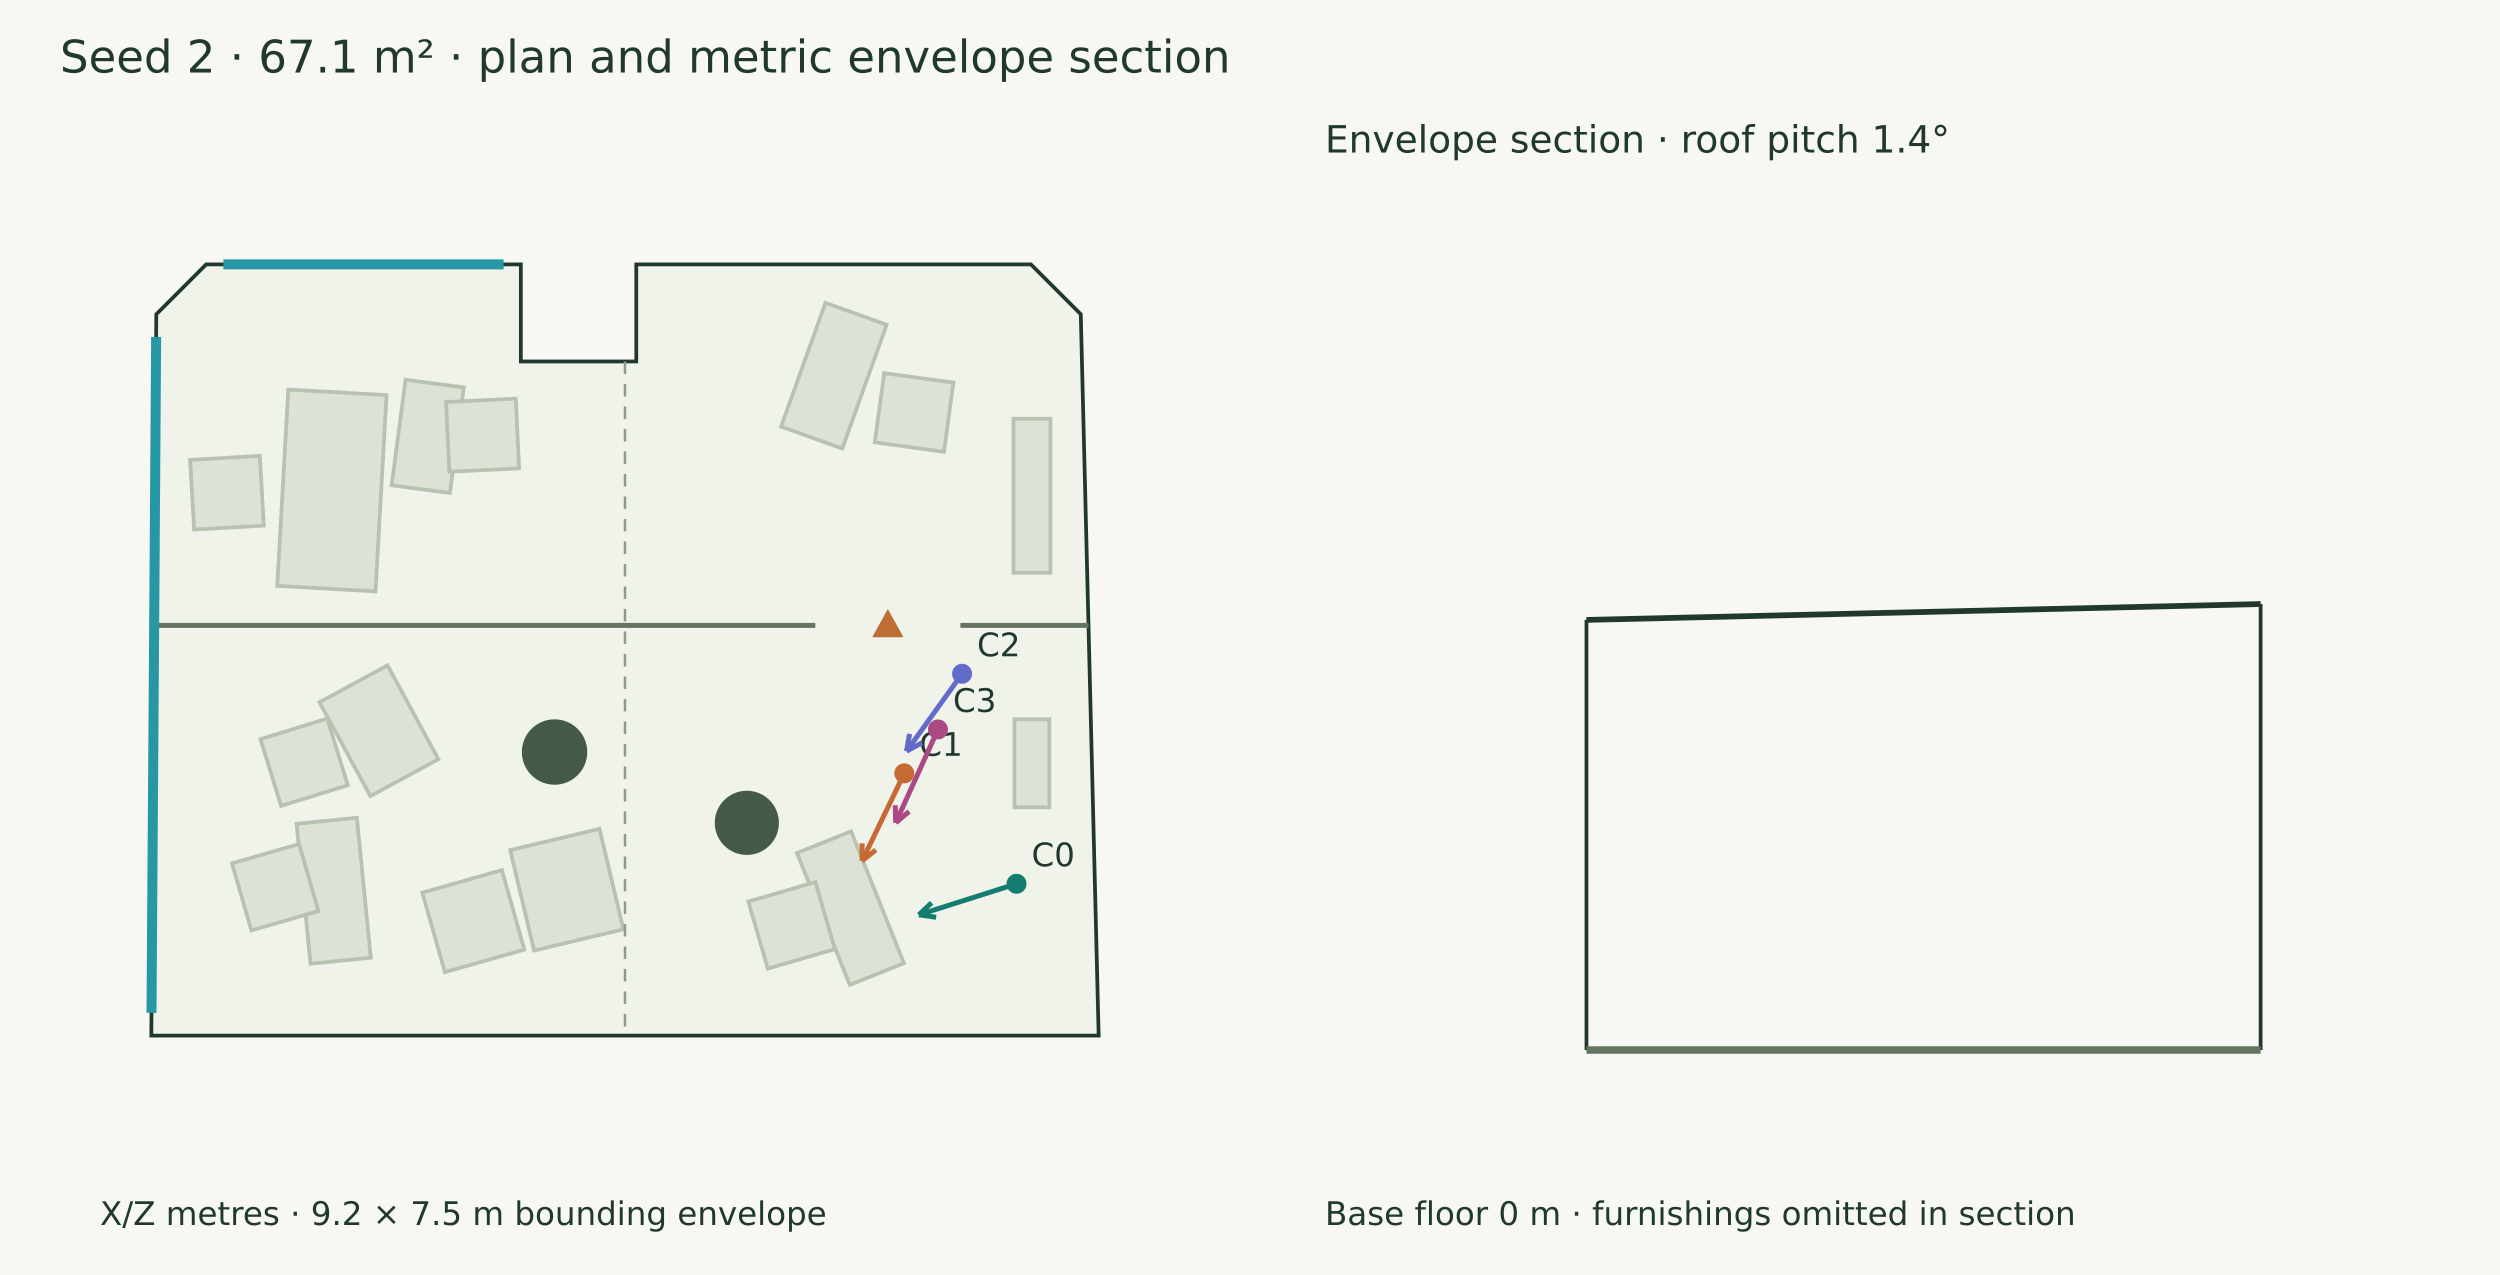
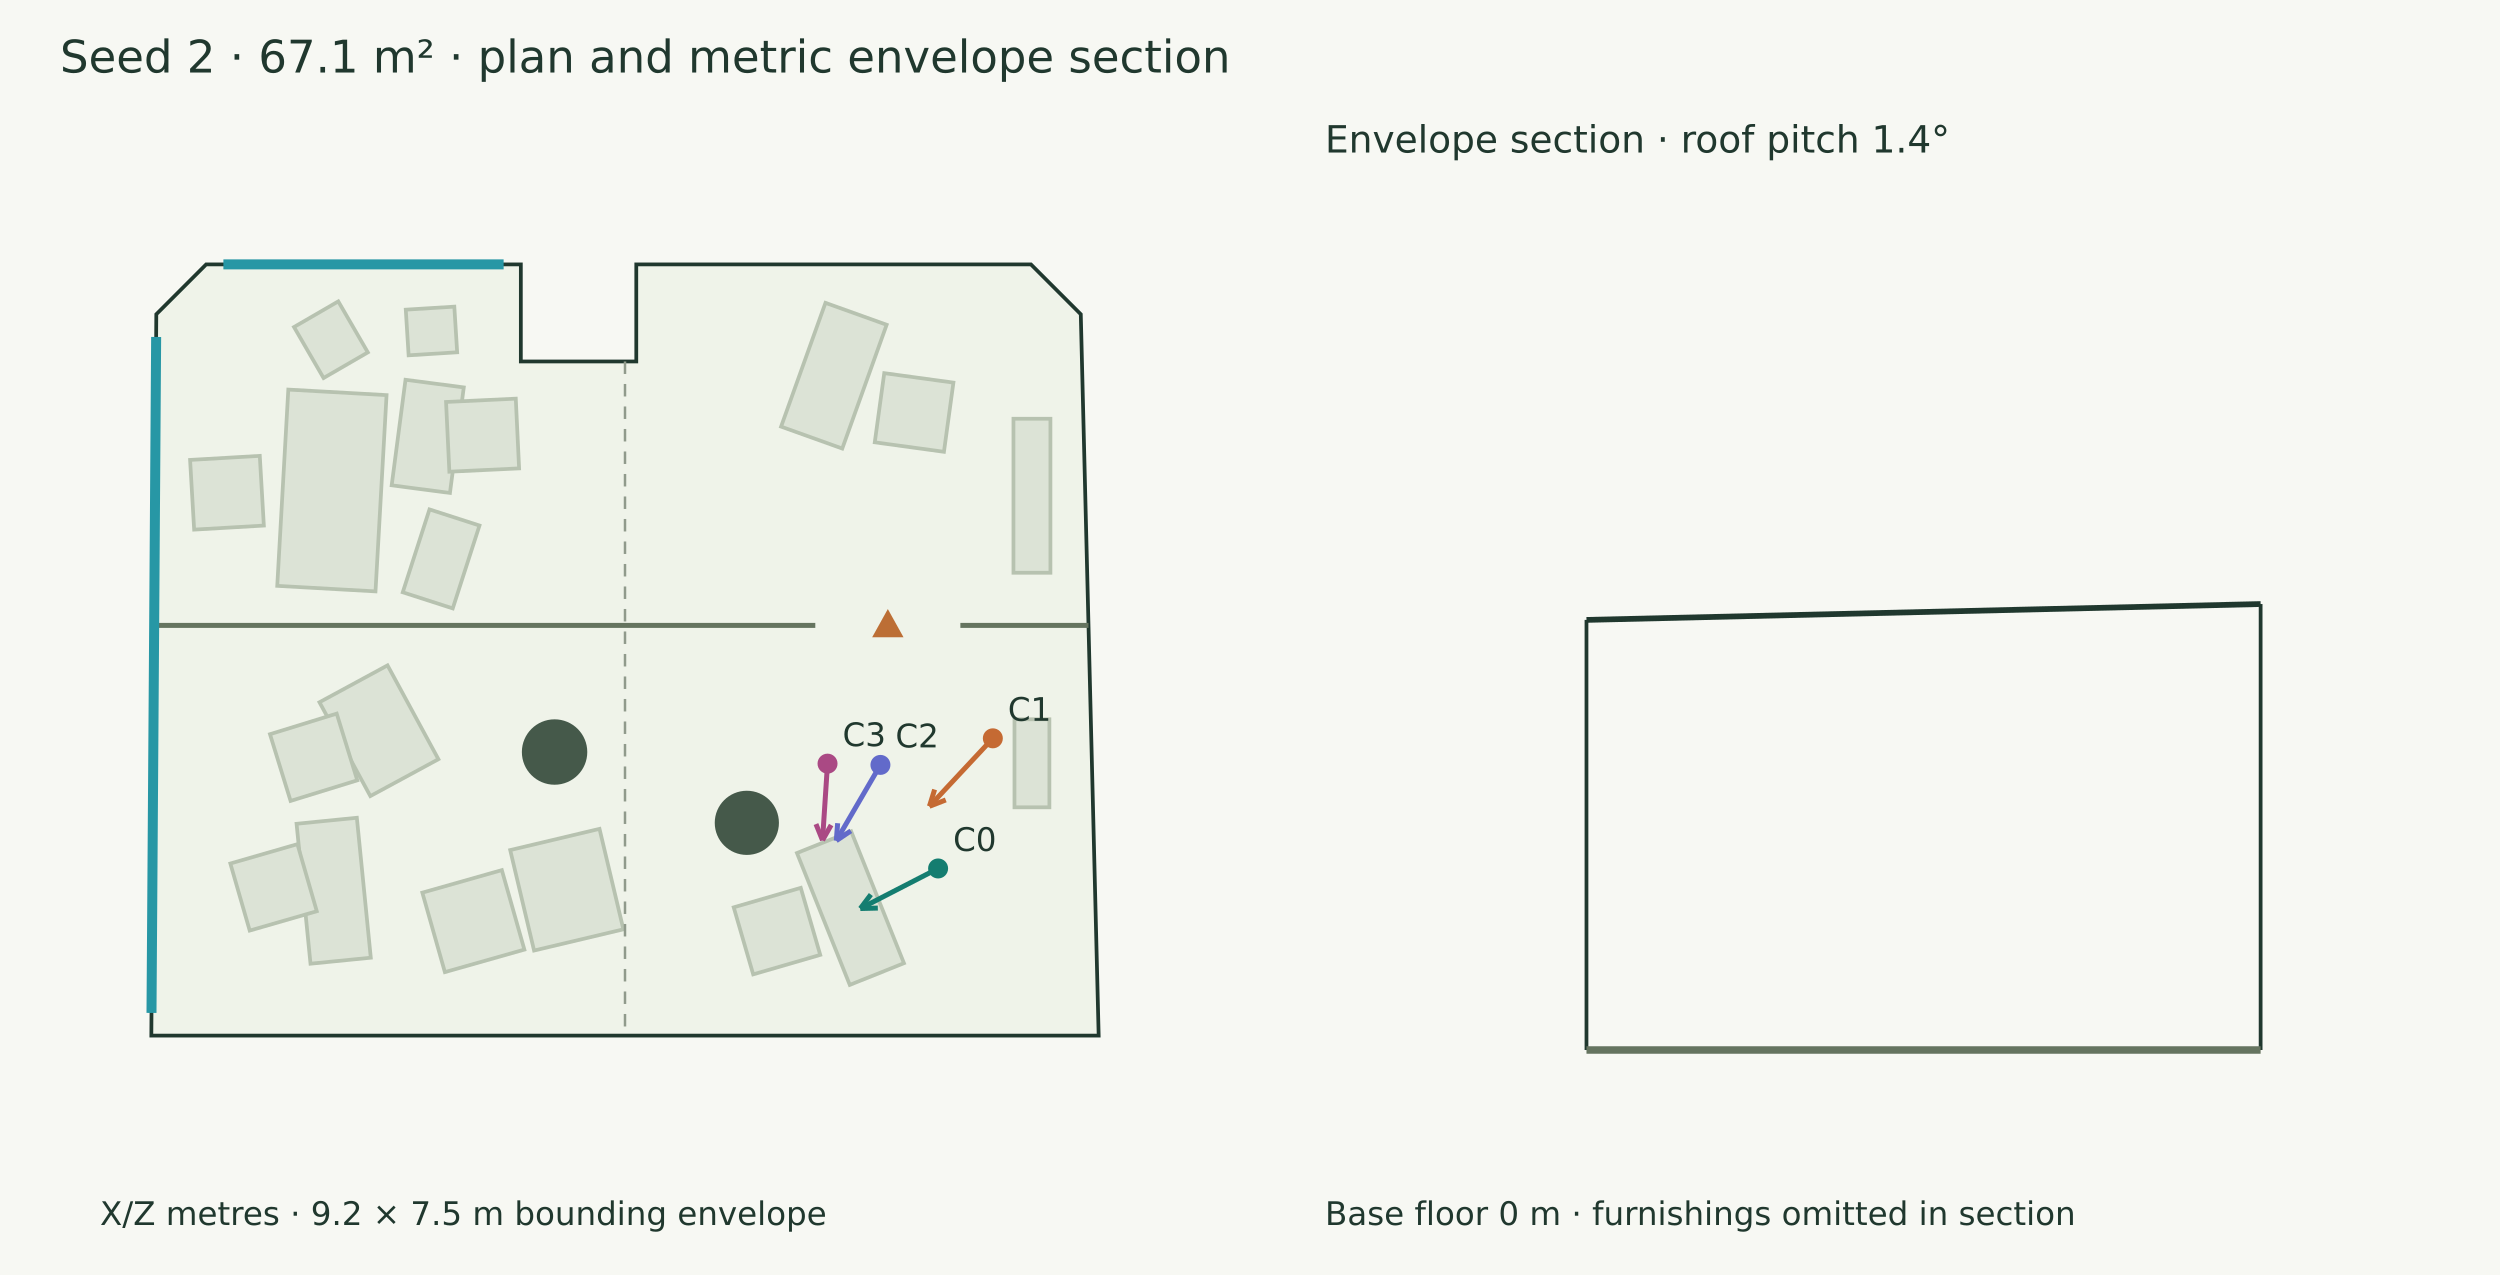
<svg xmlns="http://www.w3.org/2000/svg" width="1000" height="510" viewBox="0 0 1000 510">
  <rect width="100%" height="100%" fill="#f7f8f3" />
  <g font-family="DejaVu Sans" fill="#20382e">
    <text x="24.000" y="29.000" font-size="18">Seed 2 · 67.1 m² · plan and metric envelope section</text>
    <polygon points="82.471,105.751 208.336,105.751 208.336,144.590 254.511,144.590 254.511,105.751 412.361,105.751 432.311,125.701 439.466,414.249 60.534,414.249 62.521,125.701" fill="#eff3e9" stroke="#20382e" stroke-width="1.5" />
    <polygon points="154.623,158.049 150.196,236.556 110.897,234.340 115.324,155.833" fill="#dce3d6" stroke="#b7c2b0" stroke-width="1.5" />
    <polygon points="103.913,182.346 105.537,210.224 77.659,211.848 76.035,183.970" fill="#dce3d6" stroke="#b7c2b0" stroke-width="1.5" />
    <polygon points="312.434,170.648 330.187,121.138 354.656,129.912 336.903,179.422" fill="#dce3d6" stroke="#b7c2b0" stroke-width="1.5" />
    <polygon points="349.907,176.929 353.699,149.262 381.366,153.053 377.575,180.720" fill="#dce3d6" stroke="#b7c2b0" stroke-width="1.5" />
    <polygon points="156.669,194.128 162.204,151.909 185.509,154.965 179.974,197.183" fill="#dce3d6" stroke="#b7c2b0" stroke-width="1.5" />
    <polygon points="179.745,188.683 178.417,160.789 206.311,159.461 207.639,187.355" fill="#dce3d6" stroke="#b7c2b0" stroke-width="1.5" />
    <polygon points="239.802,331.544 249.348,371.726 213.629,380.212 204.083,340.029" fill="#dce3d6" stroke="#b7c2b0" stroke-width="1.5" />
    <polygon points="200.734,348.042 209.750,379.831 177.953,388.849 168.938,357.060" fill="#dce3d6" stroke="#b7c2b0" stroke-width="1.5" />
    <polygon points="155.014,266.144 175.358,303.679 148.136,318.435 127.791,280.900" fill="#dce3d6" stroke="#b7c2b0" stroke-width="1.5" />
-     <polygon points="130.876,287.417 139.112,314.100 112.429,322.337 104.192,295.654" fill="#dce3d6" stroke="#b7c2b0" stroke-width="1.5" />
+     <polygon points="134.678,285.444 142.915,312.127 116.231,320.364 107.994,293.680" fill="#dce3d6" stroke="#b7c2b0" stroke-width="1.5" />
    <polygon points="340.456,332.527 361.583,385.275 339.908,393.956 318.781,341.209" fill="#dce3d6" stroke="#b7c2b0" stroke-width="1.5" />
-     <polygon points="326.154,352.824 333.946,379.640 307.130,387.432 299.338,360.616" fill="#dce3d6" stroke="#b7c2b0" stroke-width="1.5" />
+     <polygon points="320.303,355.136 328.095,381.953 301.278,389.745 293.486,362.929" fill="#dce3d6" stroke="#b7c2b0" stroke-width="1.5" />
    <polygon points="142.734,327.106 148.314,383.077 124.205,385.480 118.625,329.509" fill="#dce3d6" stroke="#b7c2b0" stroke-width="1.5" />
-     <polygon points="119.626,337.601 127.370,364.431 100.539,372.175 92.795,345.344" fill="#dce3d6" stroke="#b7c2b0" stroke-width="1.5" />
+     <polygon points="118.972,337.658 126.716,364.489 99.885,372.232 92.141,345.402" fill="#dce3d6" stroke="#b7c2b0" stroke-width="1.5" />
    <polygon points="405.791,322.924 405.791,287.710 419.754,287.710 419.754,322.924" fill="#dce3d6" stroke="#b7c2b0" stroke-width="1.5" />
    <polygon points="420.165,167.500 420.165,229.101 405.381,229.101 405.381,167.500" fill="#dce3d6" stroke="#b7c2b0" stroke-width="1.5" />
+     <polygon points="163.450,142.127 162.310,123.869 181.727,122.657 182.867,140.915" fill="#dce3d6" stroke="#b7c2b0" stroke-width="1.5" />
+     <polygon points="161.102,236.915 171.797,203.763 191.793,210.214 181.098,243.366" fill="#dce3d6" stroke="#b7c2b0" stroke-width="1.5" />
+     <polygon points="129.426,151.208 117.604,130.812 135.308,120.551 147.129,140.948" fill="#dce3d6" stroke="#b7c2b0" stroke-width="1.5" />
    <circle cx="298.735" cy="329.134" r="12.836" fill="#45594a" />
    <circle cx="221.829" cy="300.814" r="13.082" fill="#45594a" />
    <path d="M61.664,250.160 L326.121,250.160" stroke="#65745f" stroke-width="2" fill="none" />
    <path d="M384.147,250.160 L435.397,250.160" stroke="#65745f" stroke-width="2" fill="none" />
    <polygon points="355.134,245.160 350.134,254.160 360.134,254.160" fill="#bc6e35" stroke="#bc6e35" stroke-width="1.5" />
    <path d="M89.356,105.751 L201.452,105.751" stroke="#2797a5" stroke-width="4" fill="none" />
    <path d="M60.596,405.170 L62.458,134.780" stroke="#2797a5" stroke-width="4" fill="none" />
-     <path d="M406.610,353.506 L367.544,365.921" stroke="#147d70" stroke-width="2" fill="none" />
-     <path d="M367.544,365.921 L372.629,361.110" stroke="#147d70" stroke-width="2" fill="none" />
-     <path d="M367.544,365.921 L374.474,366.913" stroke="#147d70" stroke-width="2" fill="none" />
-     <circle cx="406.61" cy="353.506" r="4" fill="#147d70" />
-     <text x="412.610" y="346.506" font-size="13">C0</text>
-     <path d="M361.719,309.333 L344.852,344.327" stroke="#c56a33" stroke-width="2" fill="none" />
-     <path d="M344.852,344.327 L344.846,337.327" stroke="#c56a33" stroke-width="2" fill="none" />
-     <path d="M344.852,344.327 L350.332,339.971" stroke="#c56a33" stroke-width="2" fill="none" />
-     <circle cx="361.719" cy="309.333" r="4" fill="#c56a33" />
-     <text x="367.719" y="302.333" font-size="13">C1</text>
-     <path d="M384.821,269.508 L362.628,300.458" stroke="#626aca" stroke-width="2" fill="none" />
-     <path d="M362.628,300.458 L363.826,293.562" stroke="#626aca" stroke-width="2" fill="none" />
-     <path d="M362.628,300.458 L368.775,297.110" stroke="#626aca" stroke-width="2" fill="none" />
-     <circle cx="384.821" cy="269.508" r="4" fill="#626aca" />
-     <text x="390.821" y="262.508" font-size="13">C2</text>
-     <path d="M375.197,291.779 L358.273,329.078" stroke="#aa4984" stroke-width="2" fill="none" />
-     <path d="M358.273,329.078 L358.105,322.080" stroke="#aa4984" stroke-width="2" fill="none" />
-     <path d="M358.273,329.078 L363.650,324.597" stroke="#aa4984" stroke-width="2" fill="none" />
-     <circle cx="375.197" cy="291.779" r="4" fill="#aa4984" />
-     <text x="381.197" y="284.779" font-size="13">C3</text>
+     <path d="M375.241,347.384 L344.132,363.408" stroke="#147d70" stroke-width="2" fill="none" />
+     <path d="M344.132,363.408 L348.342,357.815" stroke="#147d70" stroke-width="2" fill="none" />
+     <path d="M344.132,363.408 L351.130,363.228" stroke="#147d70" stroke-width="2" fill="none" />
+     <circle cx="375.241" cy="347.384" r="4" fill="#147d70" />
+     <text x="381.241" y="340.384" font-size="13">C0</text>
+     <path d="M397.136,295.329 L371.778,322.508" stroke="#c56a33" stroke-width="2" fill="none" />
+     <path d="M371.778,322.508 L373.852,315.823" stroke="#c56a33" stroke-width="2" fill="none" />
+     <path d="M371.778,322.508 L378.304,319.977" stroke="#c56a33" stroke-width="2" fill="none" />
+     <circle cx="397.136" cy="295.329" r="4" fill="#c56a33" />
+     <text x="403.136" y="288.329" font-size="13">C1</text>
+     <path d="M352.172,305.959 L334.521,336.263" stroke="#626aca" stroke-width="2" fill="none" />
+     <path d="M334.521,336.263 L335.063,329.284" stroke="#626aca" stroke-width="2" fill="none" />
+     <path d="M334.521,336.263 L340.325,332.349" stroke="#626aca" stroke-width="2" fill="none" />
+     <circle cx="352.172" cy="305.959" r="4" fill="#626aca" />
+     <text x="358.172" y="298.959" font-size="13">C2</text>
+     <path d="M331.011,305.459 L329.011,336.111" stroke="#aa4984" stroke-width="2" fill="none" />
+     <path d="M329.011,336.111 L326.383,329.623" stroke="#aa4984" stroke-width="2" fill="none" />
+     <path d="M329.011,336.111 L332.459,330.019" stroke="#aa4984" stroke-width="2" fill="none" />
+     <circle cx="331.011" cy="305.459" r="4" fill="#aa4984" />
+     <text x="337.011" y="298.459" font-size="13">C3</text>
    <text x="40.000" y="490.000" font-size="13">X/Z metres · 9.2 × 7.5 m bounding envelope</text>
    <path d="M250.000,144.590 L250.000,414.249" stroke="#909a8b" stroke-width="1" stroke-dasharray="5 4" fill="none" />
    <path d="M634.590,247.960 L904.249,241.612" stroke="#20382e" stroke-width="2.3" fill="none" />
    <path d="M634.590,420.000 L634.590,247.960" stroke="#20382e" stroke-width="1.5" fill="none" />
    <path d="M904.249,420.000 L904.249,241.612" stroke="#20382e" stroke-width="1.5" fill="none" />
    <path d="M634.590,420.000 L904.249,420.000" stroke="#65745f" stroke-width="3" fill="none" />
    <path d="M634.590,420.000 L634.590,420.000" stroke="#8d9a85" stroke-width="1" fill="none" />
    <path d="M904.249,420.000 L904.249,420.000" stroke="#8d9a85" stroke-width="1" fill="none" />
    <text x="530.000" y="61.000" font-size="15">Envelope section · roof pitch 1.4°</text>
    <text x="530.000" y="490.000" font-size="13">Base floor 0 m · furnishings omitted in section</text>
  </g>
</svg>
